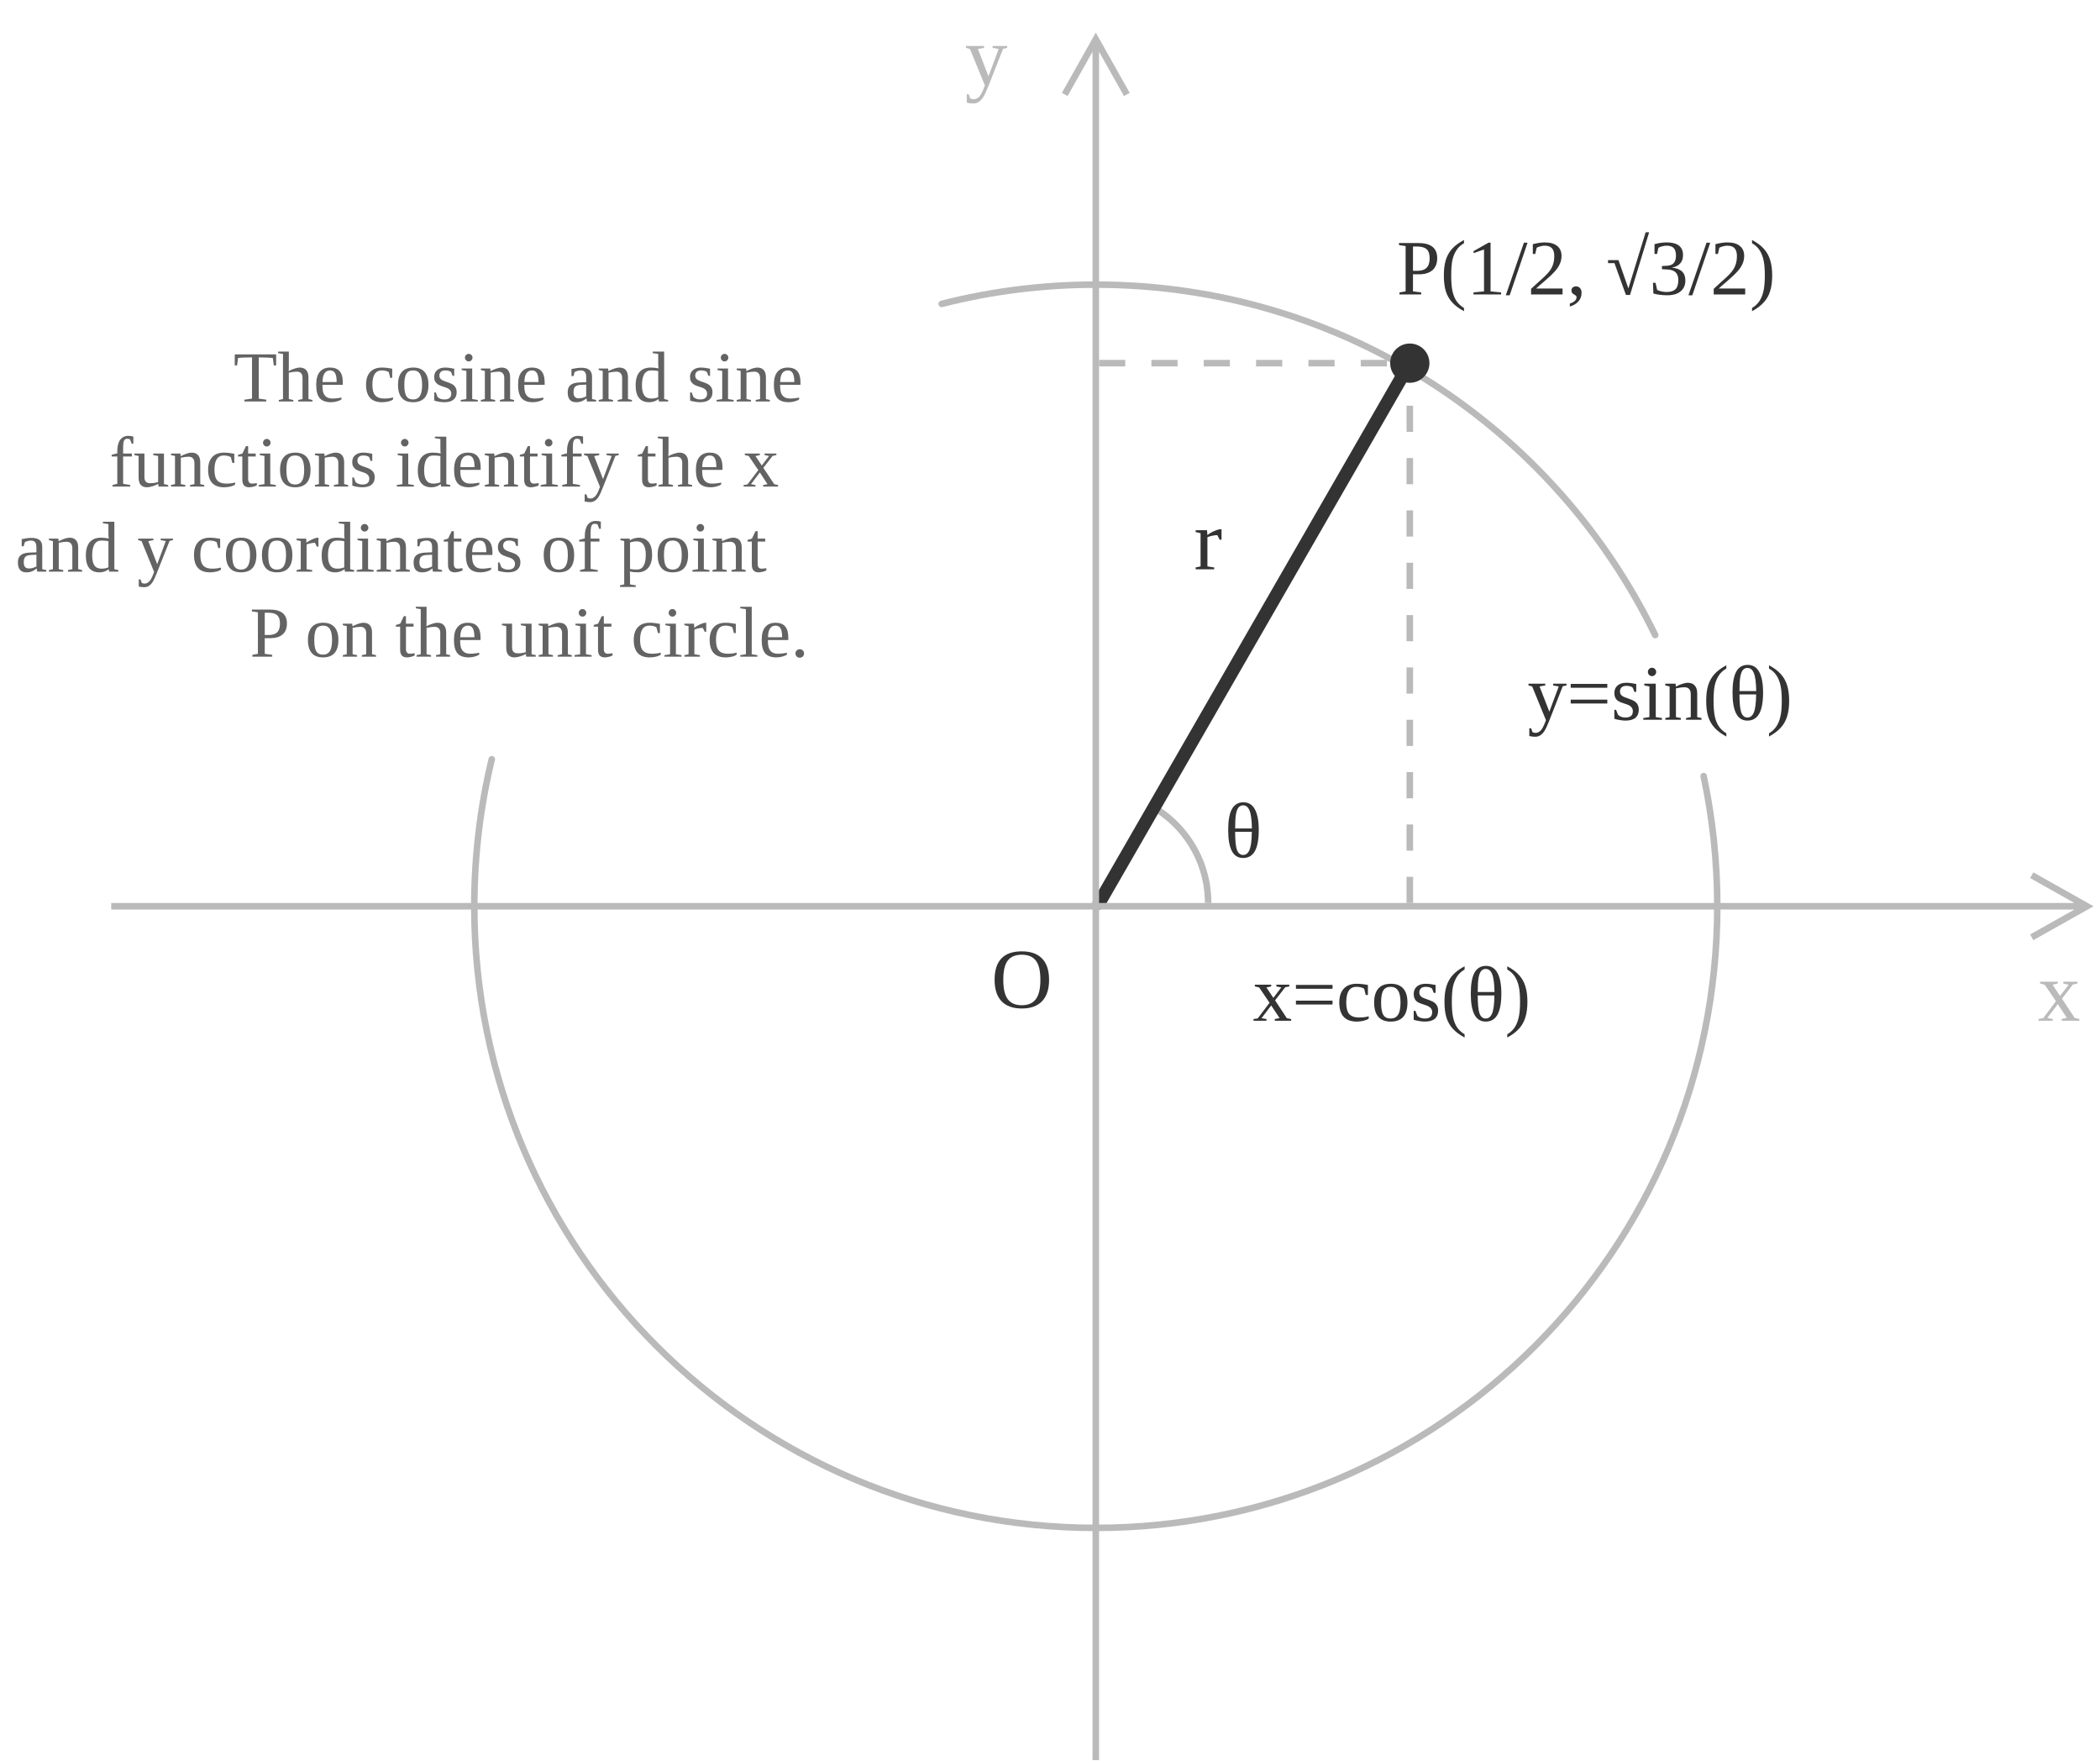
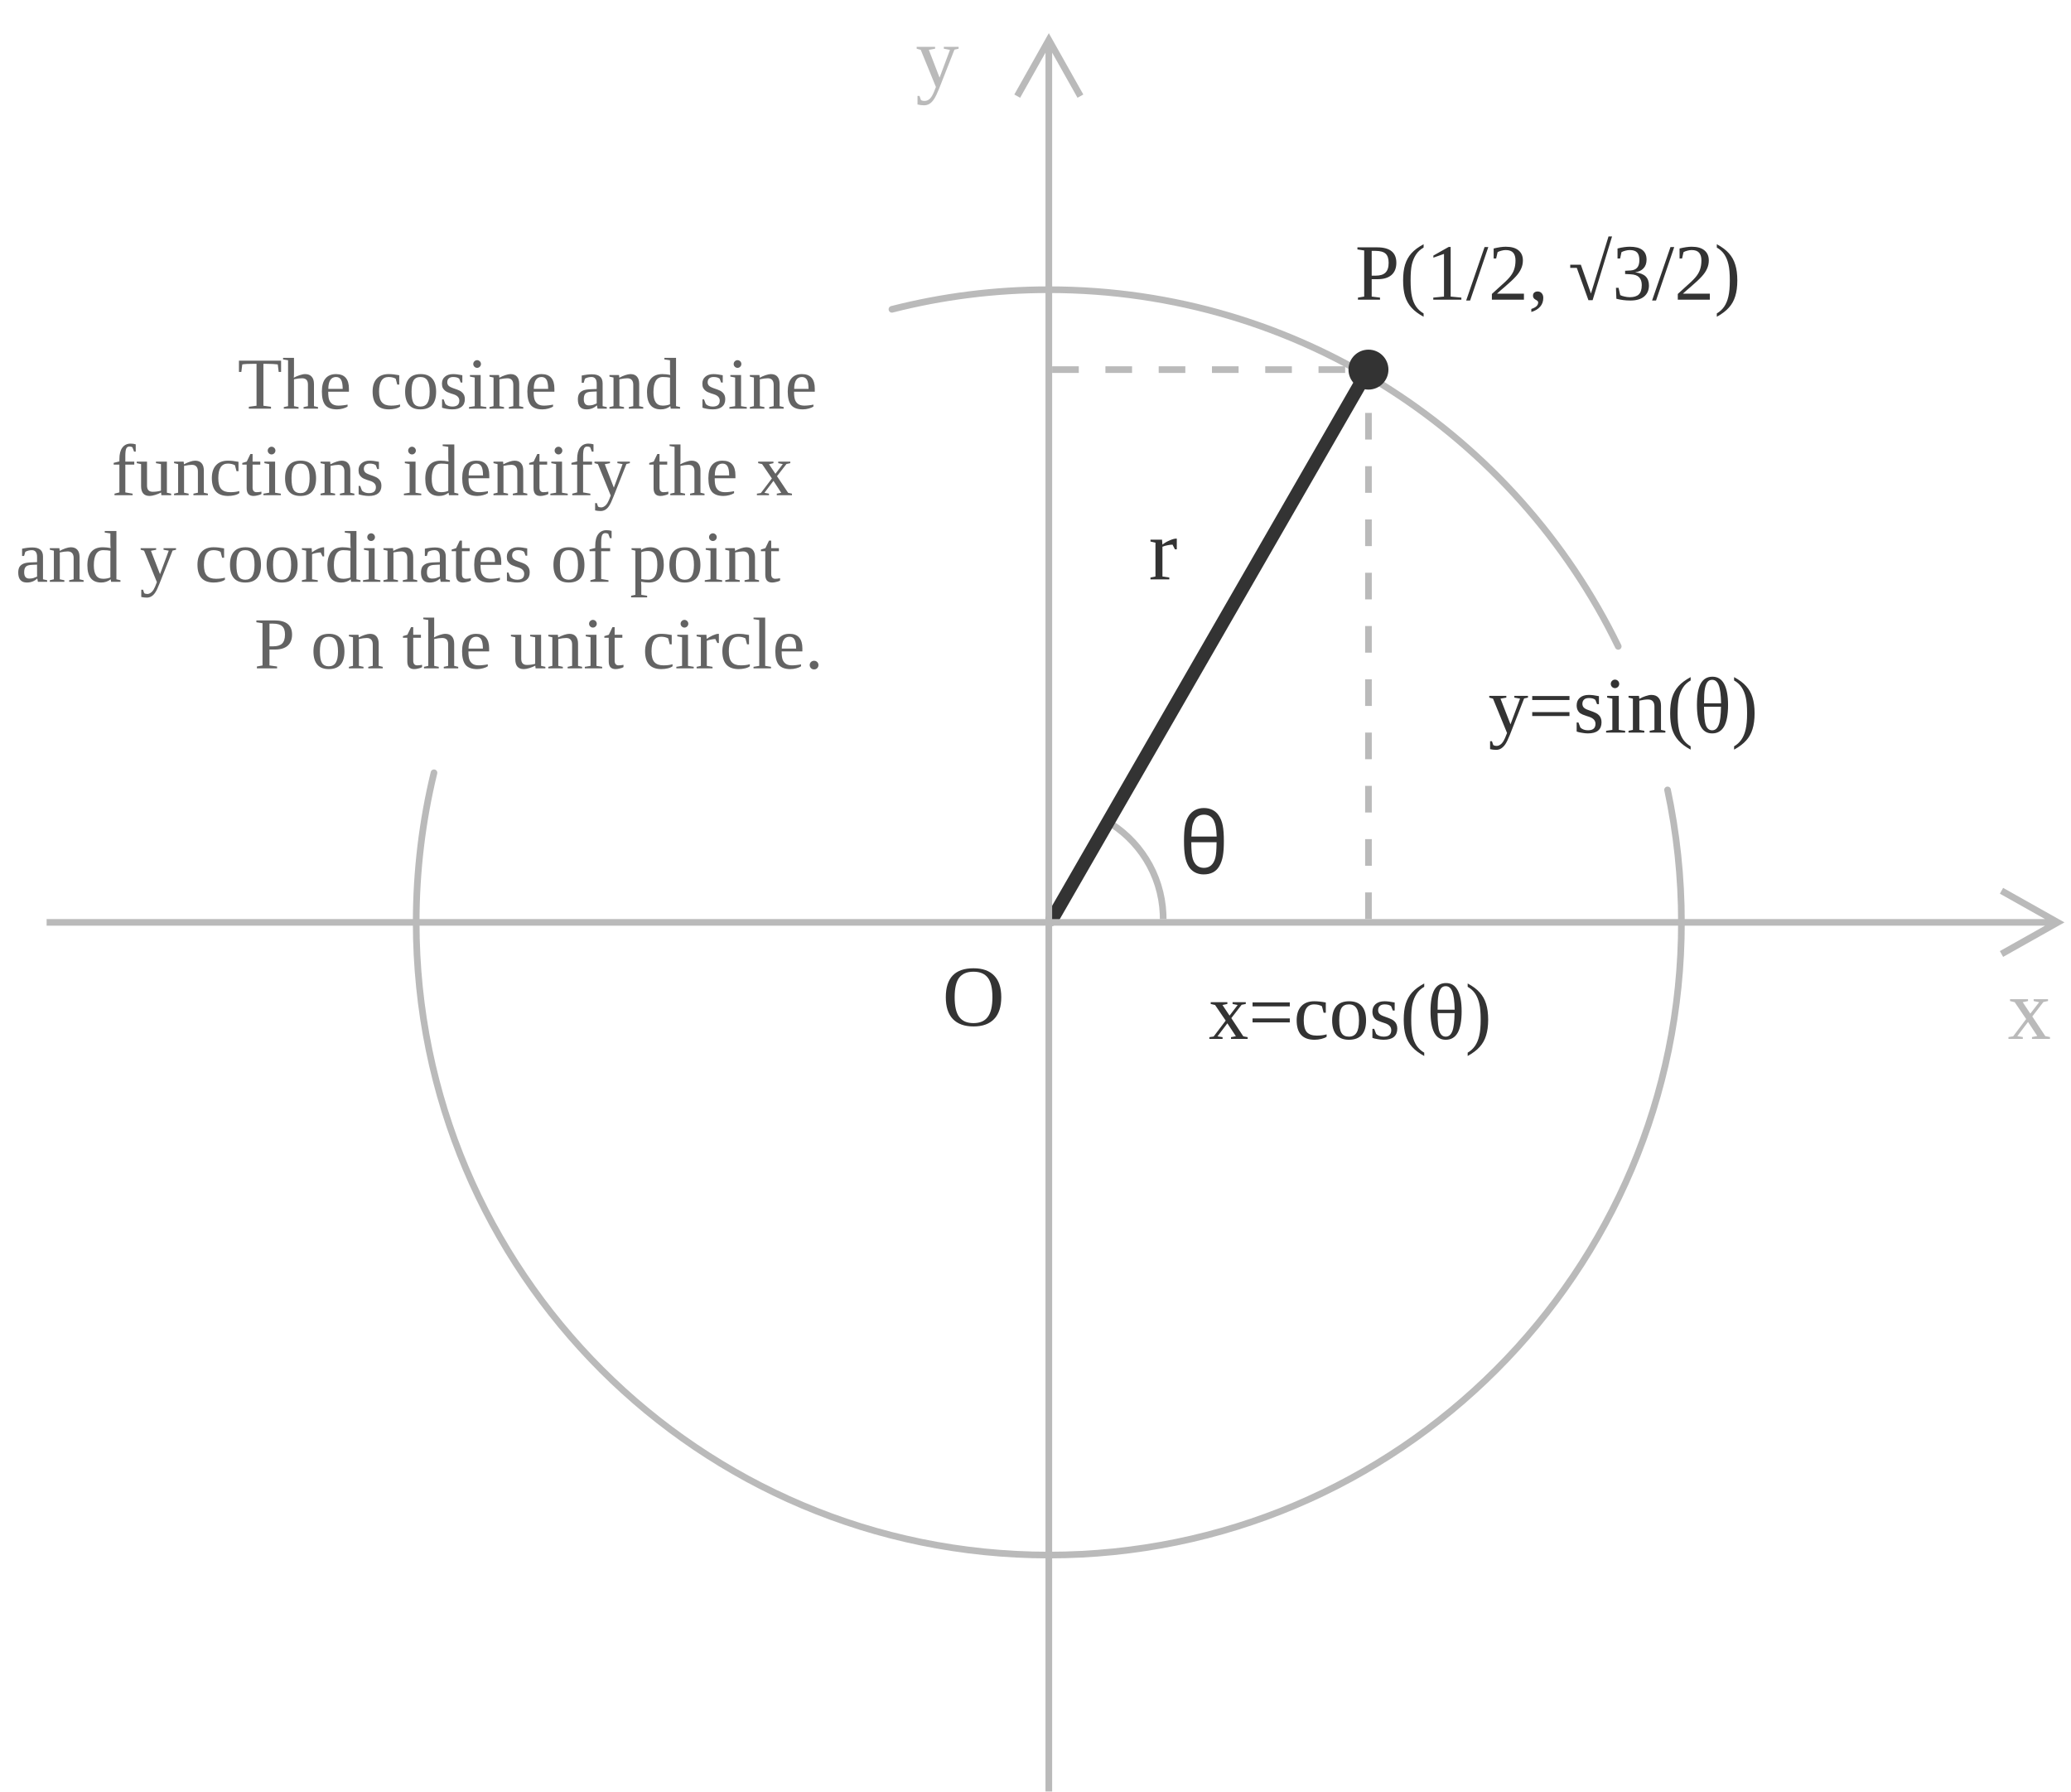
- <svg xmlns="http://www.w3.org/2000/svg" width="321px" height="269px" viewBox="0 0 321 269" version="1.1">
+ <svg xmlns="http://www.w3.org/2000/svg" width="311px" height="269px" viewBox="0 0 311 269" version="1.1">
  <g stroke="none" stroke-width="1" fill="none" fill-rule="evenodd">
-     <path d="M184.676,138 C184.676,137.76 184.671,137.521 184.661,137.283 C184.41,131.22 180.983,125.977 176,123.174" stroke="#BABABA" />
    <g>
-       <line x1="168" y1="138" x2="215.5" y2="55.5" stroke="#333333" stroke-width="2" stroke-linecap="round" />
-       <g transform="translate(0, 6.5)">
-         <text font-size="11" font-weight="normal" line-spacing="13" fill="#636363">
-           <tspan x="35.678" y="54.862">The cosine and sine </tspan>
-           <tspan x="16.725" y="67.862">functions identify the x </tspan>
-           <tspan x="2.348" y="80.862">and y coordinates of point </tspan>
-           <tspan x="38.186" y="93.862">P on the unit circle.</tspan>
-         </text>
-         <path d="M167.5,-1.52 L167.936,-0.745 L172.436,7.255 L172.681,7.691 L171.809,8.181 L171.564,7.745 L168,1.409 L168,262.5 L167,262.5 L167,1.409 L163.436,7.745 L163.191,8.181 L162.319,7.691 L162.564,7.255 L167.064,-0.745 L167.5,-1.52 Z" fill="#BABABA" fill-rule="nonzero" />
-         <path d="M310.809,126.819 L311.245,127.064 L319.245,131.564 L320.02,132 L319.245,132.436 L311.245,136.936 L310.809,137.181 L310.319,136.309 L310.755,136.064 L317.091,132.5 L17,132.5 L17,131.5 L317.091,131.5 L310.755,127.936 L310.319,127.691 L310.809,126.819 Z" fill="#BABABA" fill-rule="nonzero" />
-         <text font-size="13" font-weight="normal" fill="#333333">
-           <tspan x="182.5" y="80.5">r</tspan>
-         </text>
-         <text font-size="13" font-weight="normal" fill="#333333">
-           <tspan x="151.5" y="147.5">O</tspan>
-         </text>
-         <path d="M253.007,90.555 C237.613,58.854 205.108,37 167.5,37 C159.368,37 151.475,38.022 143.941,39.944 M75.172,109.536 C73.425,116.738 72.5,124.261 72.5,132 C72.5,184.467 115.033,227 167.5,227 C219.967,227 262.5,184.467 262.5,132 C262.5,125.177 261.781,118.522 260.414,112.107" stroke="#BABABA" stroke-linecap="round" />
-         <line x1="168" y1="49" x2="216" y2="49" stroke="#BABABA" stroke-dasharray="4" />
-         <line x1="215.5" y1="131.5" x2="215.5" y2="46" stroke="#BABABA" stroke-dasharray="4" />
-         <text font-size="12" font-weight="normal" fill="#333333">
-           <tspan x="233.5" y="103.5">y=sin(θ)</tspan>
-         </text>
-         <text font-size="12" font-weight="normal" fill="#333333">
-           <tspan x="213.5" y="38.5">P(1/2, √3/2)</tspan>
-         </text>
-         <text font-size="12" font-weight="normal" fill="#333333">
-           <tspan x="191.5" y="149.5">x=cos(θ)</tspan>
-         </text>
-         <circle fill="#333333" cx="215.5" cy="49" r="3" />
-       </g>
+       <path d="M174.676,138 C174.676,137.76 174.671,137.521 174.661,137.283 C174.41,131.22 170.983,125.977 166,123.174" stroke="#BABABA" />
+       <line x1="158" y1="138" x2="205.5" y2="55.5" stroke="#333333" stroke-width="2" stroke-linecap="round" />
+       <text font-size="11" font-weight="normal" line-spacing="13" fill="#636363">
+         <tspan x="35.678" y="61.362">The cosine and sine </tspan>
+         <tspan x="16.725" y="74.362">functions identify the x </tspan>
+         <tspan x="2.348" y="87.362">and y coordinates of point </tspan>
+         <tspan x="38.186" y="100.362">P on the unit circle.</tspan>
+       </text>
+       <path d="M157.5,4.98 L157.936,5.755 L162.436,13.755 L162.681,14.191 L161.809,14.681 L161.564,14.245 L158,7.908 L158,269 L157,269 L157,7.908 L153.436,14.245 L153.191,14.681 L152.319,14.191 L152.564,13.755 L157.064,5.755 L157.5,4.98 Z" fill="#BABABA" fill-rule="nonzero" />
+       <path d="M300.809,133.319 L301.245,133.564 L309.245,138.064 L310.02,138.5 L309.245,138.936 L301.245,143.436 L300.809,143.681 L300.319,142.809 L300.755,142.564 L307.091,139 L7,139 L7,138 L307.091,138 L300.755,134.436 L300.319,134.191 L300.809,133.319 Z" fill="#BABABA" fill-rule="nonzero" />
+       <text font-size="13" font-weight="normal" fill="#333333">
+         <tspan x="172.5" y="87">r</tspan>
+       </text>
+       <text font-size="13" font-weight="normal" fill="#333333">
+         <tspan x="141.5" y="154">O</tspan>
+       </text>
+       <path d="M243.007,97.055 C227.613,65.354 195.108,43.5 157.5,43.5 C149.368,43.5 141.475,44.522 133.941,46.444" stroke="#BABABA" stroke-linecap="round" />
+       <path d="M65.172,116.036 C63.425,123.238 62.5,130.761 62.5,138.5 C62.5,190.967 105.033,233.5 157.5,233.5 C209.967,233.5 252.5,190.967 252.5,138.5 C252.5,131.677 251.781,125.022 250.414,118.607" stroke="#BABABA" stroke-linecap="round" />
+       <line x1="158" y1="55.5" x2="206" y2="55.5" stroke="#BABABA" stroke-dasharray="4" />
+       <line x1="205.5" y1="138" x2="205.5" y2="52.5" stroke="#BABABA" stroke-dasharray="4" />
      <text font-size="12" font-weight="normal" fill="#333333">
-         <tspan x="187.176" y="131">θ</tspan>
+         <tspan x="223.5" y="110">y=sin(θ)</tspan>
+       </text>
+       <text font-size="12" font-weight="normal" fill="#333333">
+         <tspan x="203.5" y="45">P(1/2, √3/2)</tspan>
+       </text>
+       <text font-size="12" font-weight="normal" fill="#333333">
+         <tspan x="181.5" y="156">x=cos(θ)</tspan>
+       </text>
+       <circle fill="#333333" cx="205.5" cy="55.5" r="3" />
+       <text font-family="Helvetica" font-size="13" font-weight="normal" fill="#333333">
+         <tspan x="177.176" y="131">θ</tspan>
      </text>
      <text font-size="13" font-weight="normal" fill="#BABABA">
-         <tspan x="311.5" y="156">x</tspan>
+         <tspan x="301.5" y="156">x</tspan>
      </text>
      <text font-size="13" font-weight="normal" fill="#BABABA">
-         <tspan x="147.5" y="13">y</tspan>
+         <tspan x="137.5" y="13">y</tspan>
      </text>
    </g>
  </g>
</svg>
